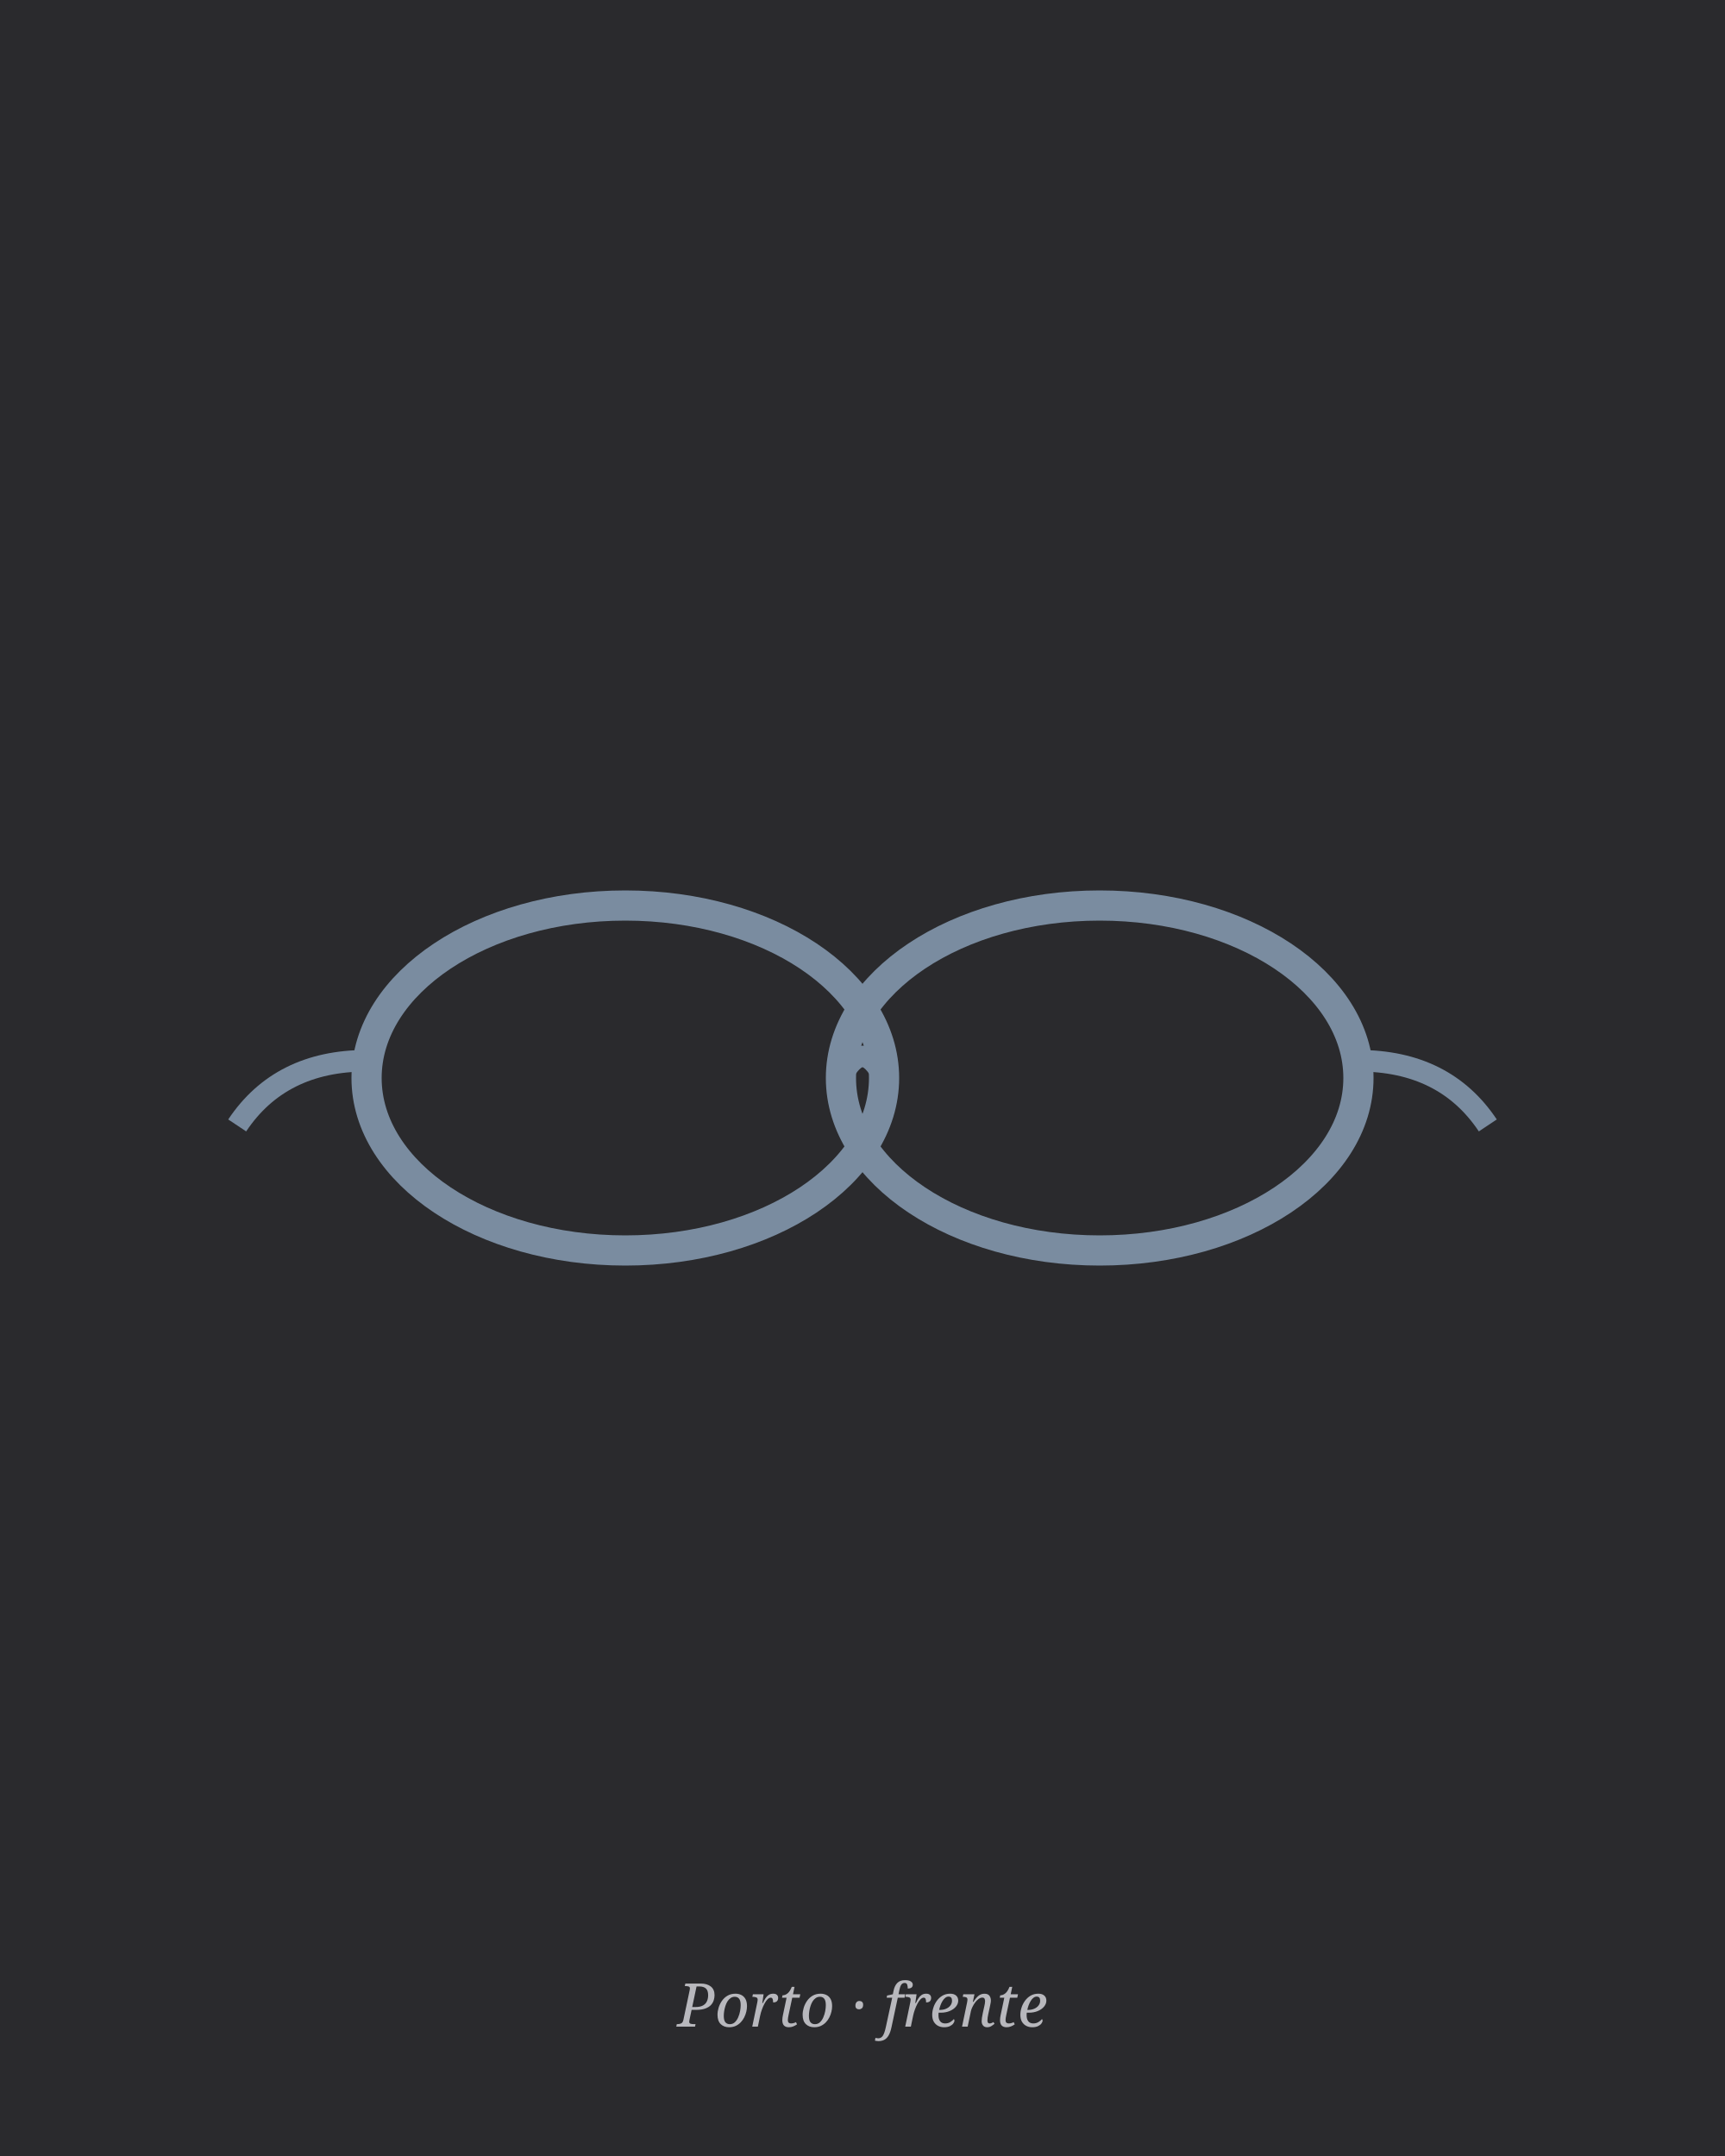
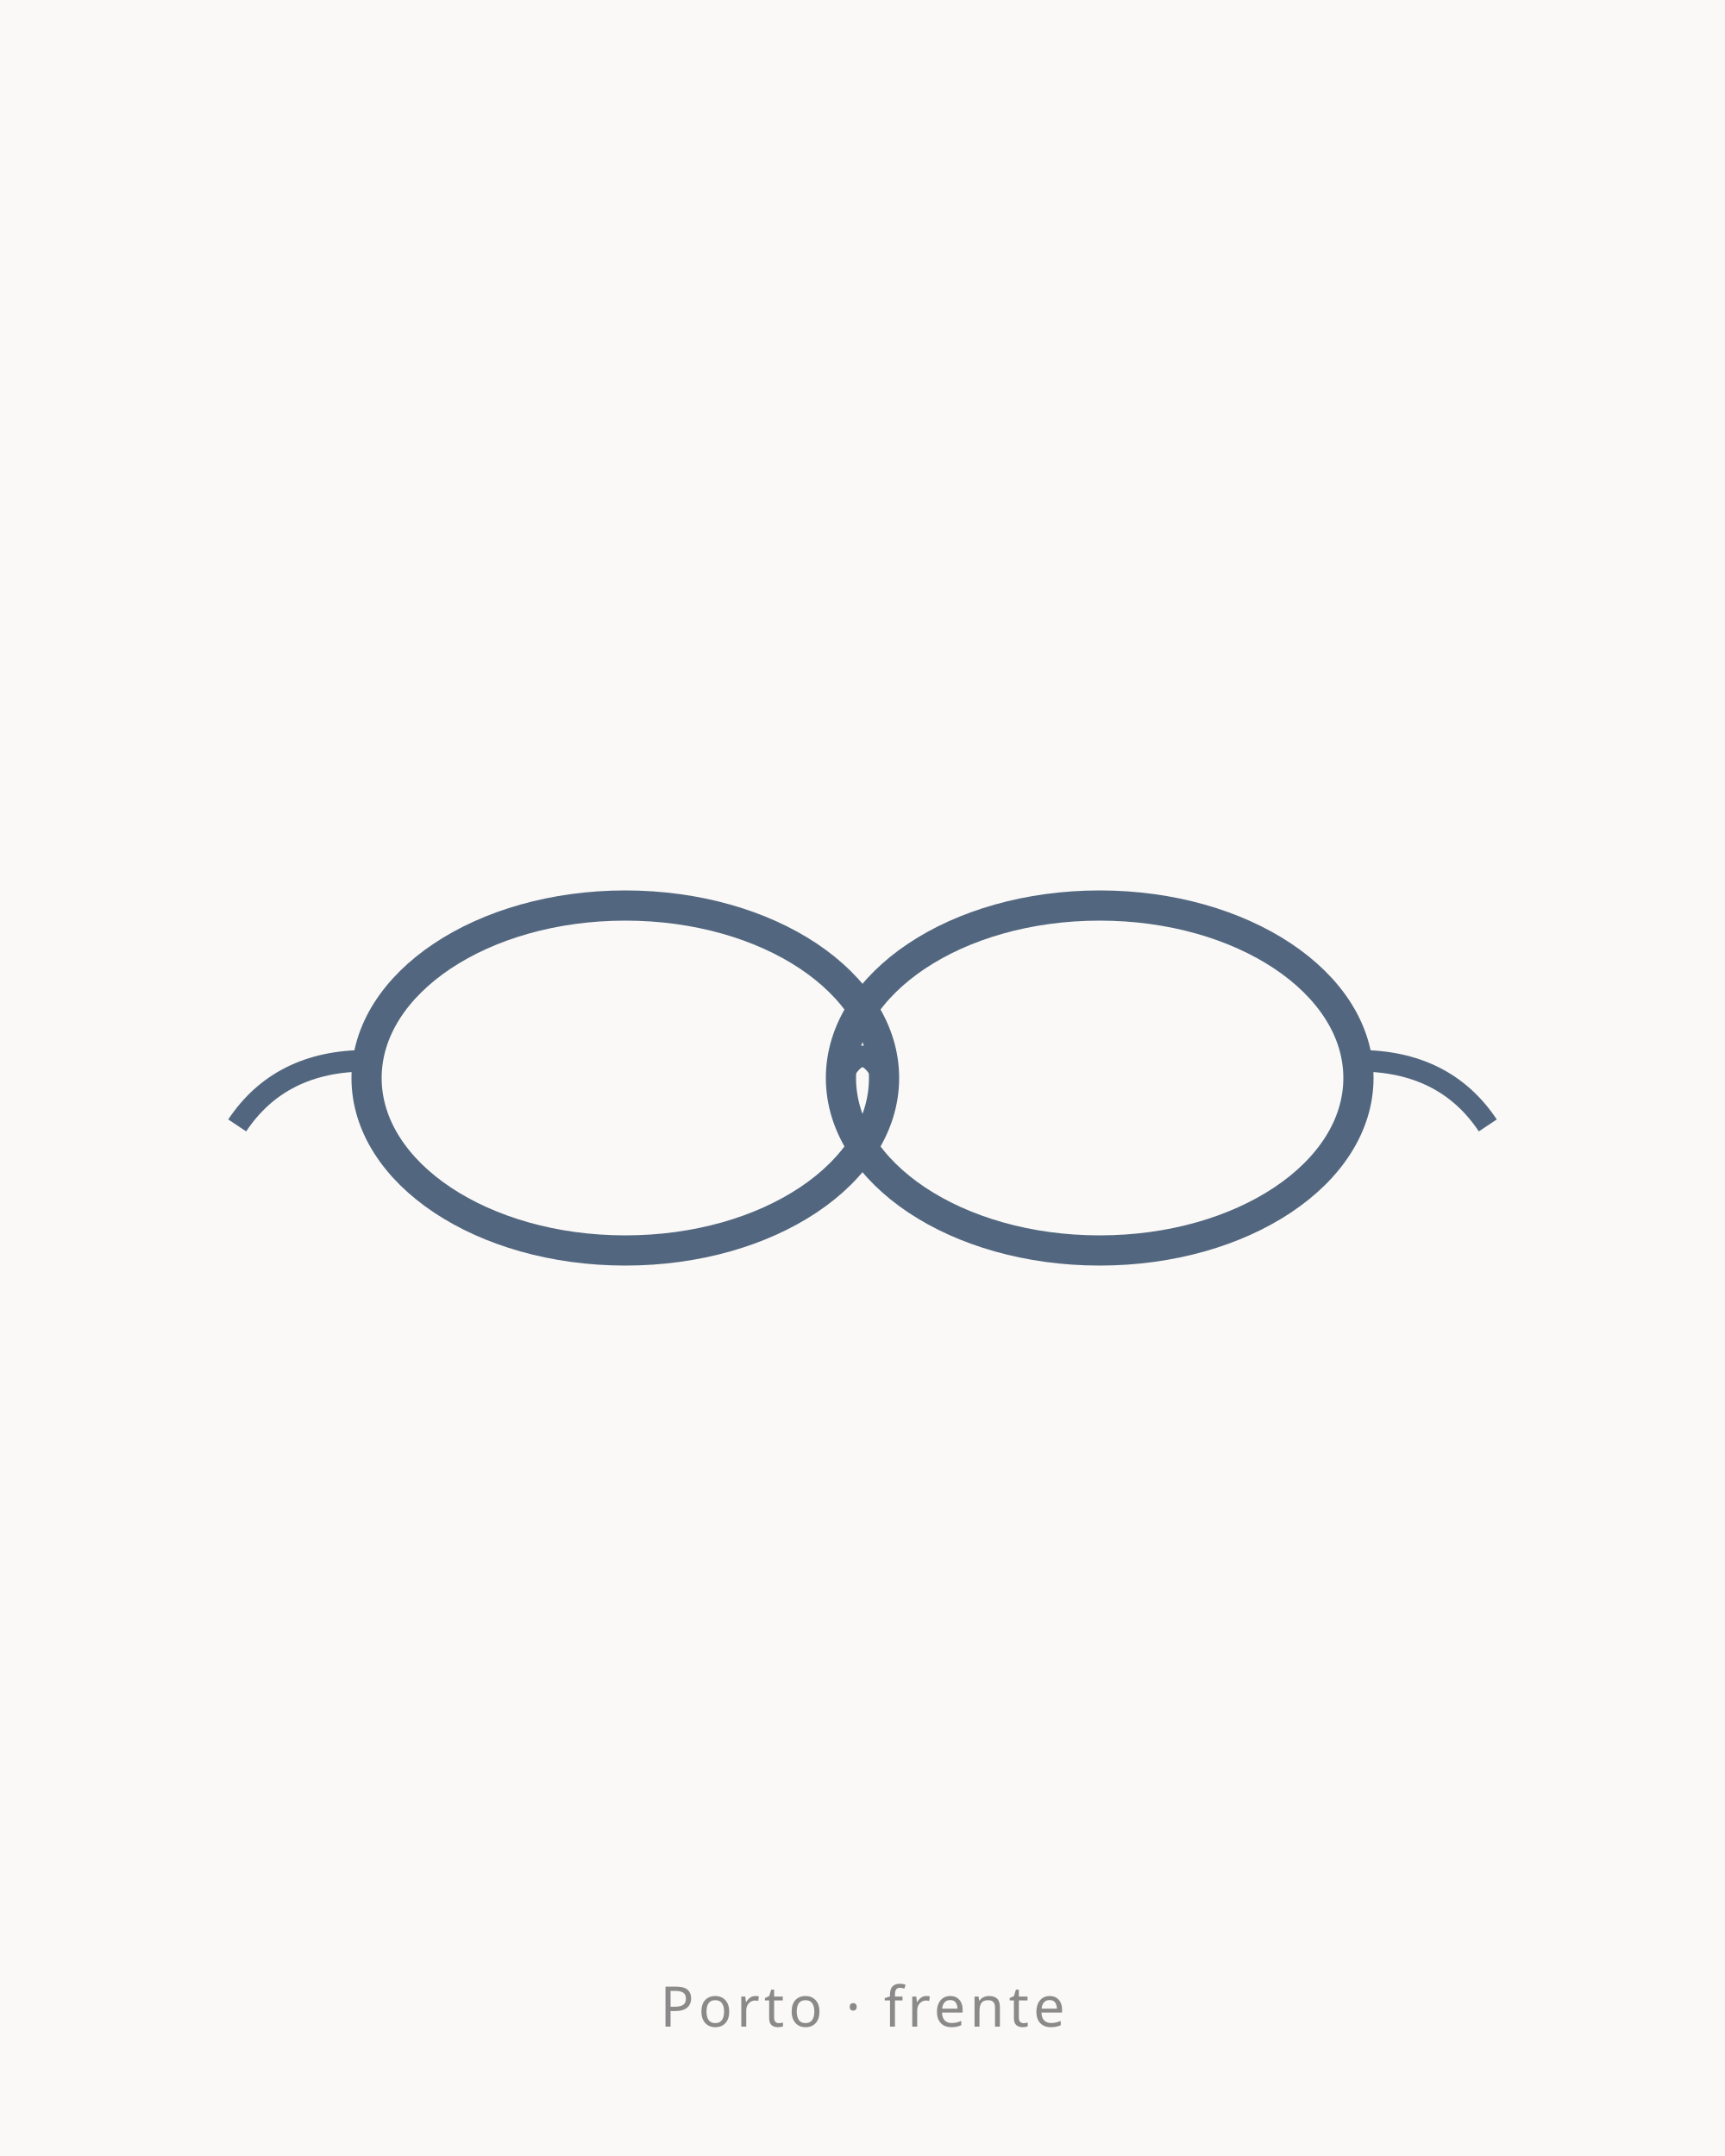
<svg xmlns="http://www.w3.org/2000/svg" viewBox="0 0 800 1000" width="800" height="1000">
-   <rect width="800" height="1000" fill="#2A2A2D" />
+   <rect width="800" height="1000" fill="#FAF9F7" />
  <g transform="translate(400 500)">
-     <ellipse cx="-110" cy="0" rx="120" ry="80" fill="none" stroke="#7A8CA0" stroke-width="14" />
-     <ellipse cx="110" cy="0" rx="120" ry="80" fill="none" stroke="#7A8CA0" stroke-width="14" />
-     <path d="M -10 0 q 10 -20 20 0" fill="none" stroke="#7A8CA0" stroke-width="10" />
-     <path d="M -230 -8 q -40 0 -60 30" fill="none" stroke="#7A8CA0" stroke-width="10" />
-     <path d="M 230 -8 q 40 0 60 30" fill="none" stroke="#7A8CA0" stroke-width="10" />
+     <ellipse cx="-110" cy="0" rx="120" ry="80" fill="none" stroke="#52677F" stroke-width="14" />
+     <ellipse cx="110" cy="0" rx="120" ry="80" fill="none" stroke="#52677F" stroke-width="14" />
+     <path d="M -10 0 q 10 -20 20 0" fill="none" stroke="#52677F" stroke-width="10" />
+     <path d="M -230 -8 q -40 0 -60 30" fill="none" stroke="#52677F" stroke-width="10" />
+     <path d="M 230 -8 q 40 0 60 30" fill="none" stroke="#52677F" stroke-width="10" />
  </g>
-   <text x="400" y="940" text-anchor="middle" font-family="Georgia, serif" font-size="28" fill="#B8B8BD" font-style="italic">Porto · frente</text>
+   <text x="400" y="940" text-anchor="middle" font-family="Poppins, system-ui, sans-serif" font-size="26" letter-spacing="2" fill="#8A8A8A">Porto · frente</text>
</svg>
